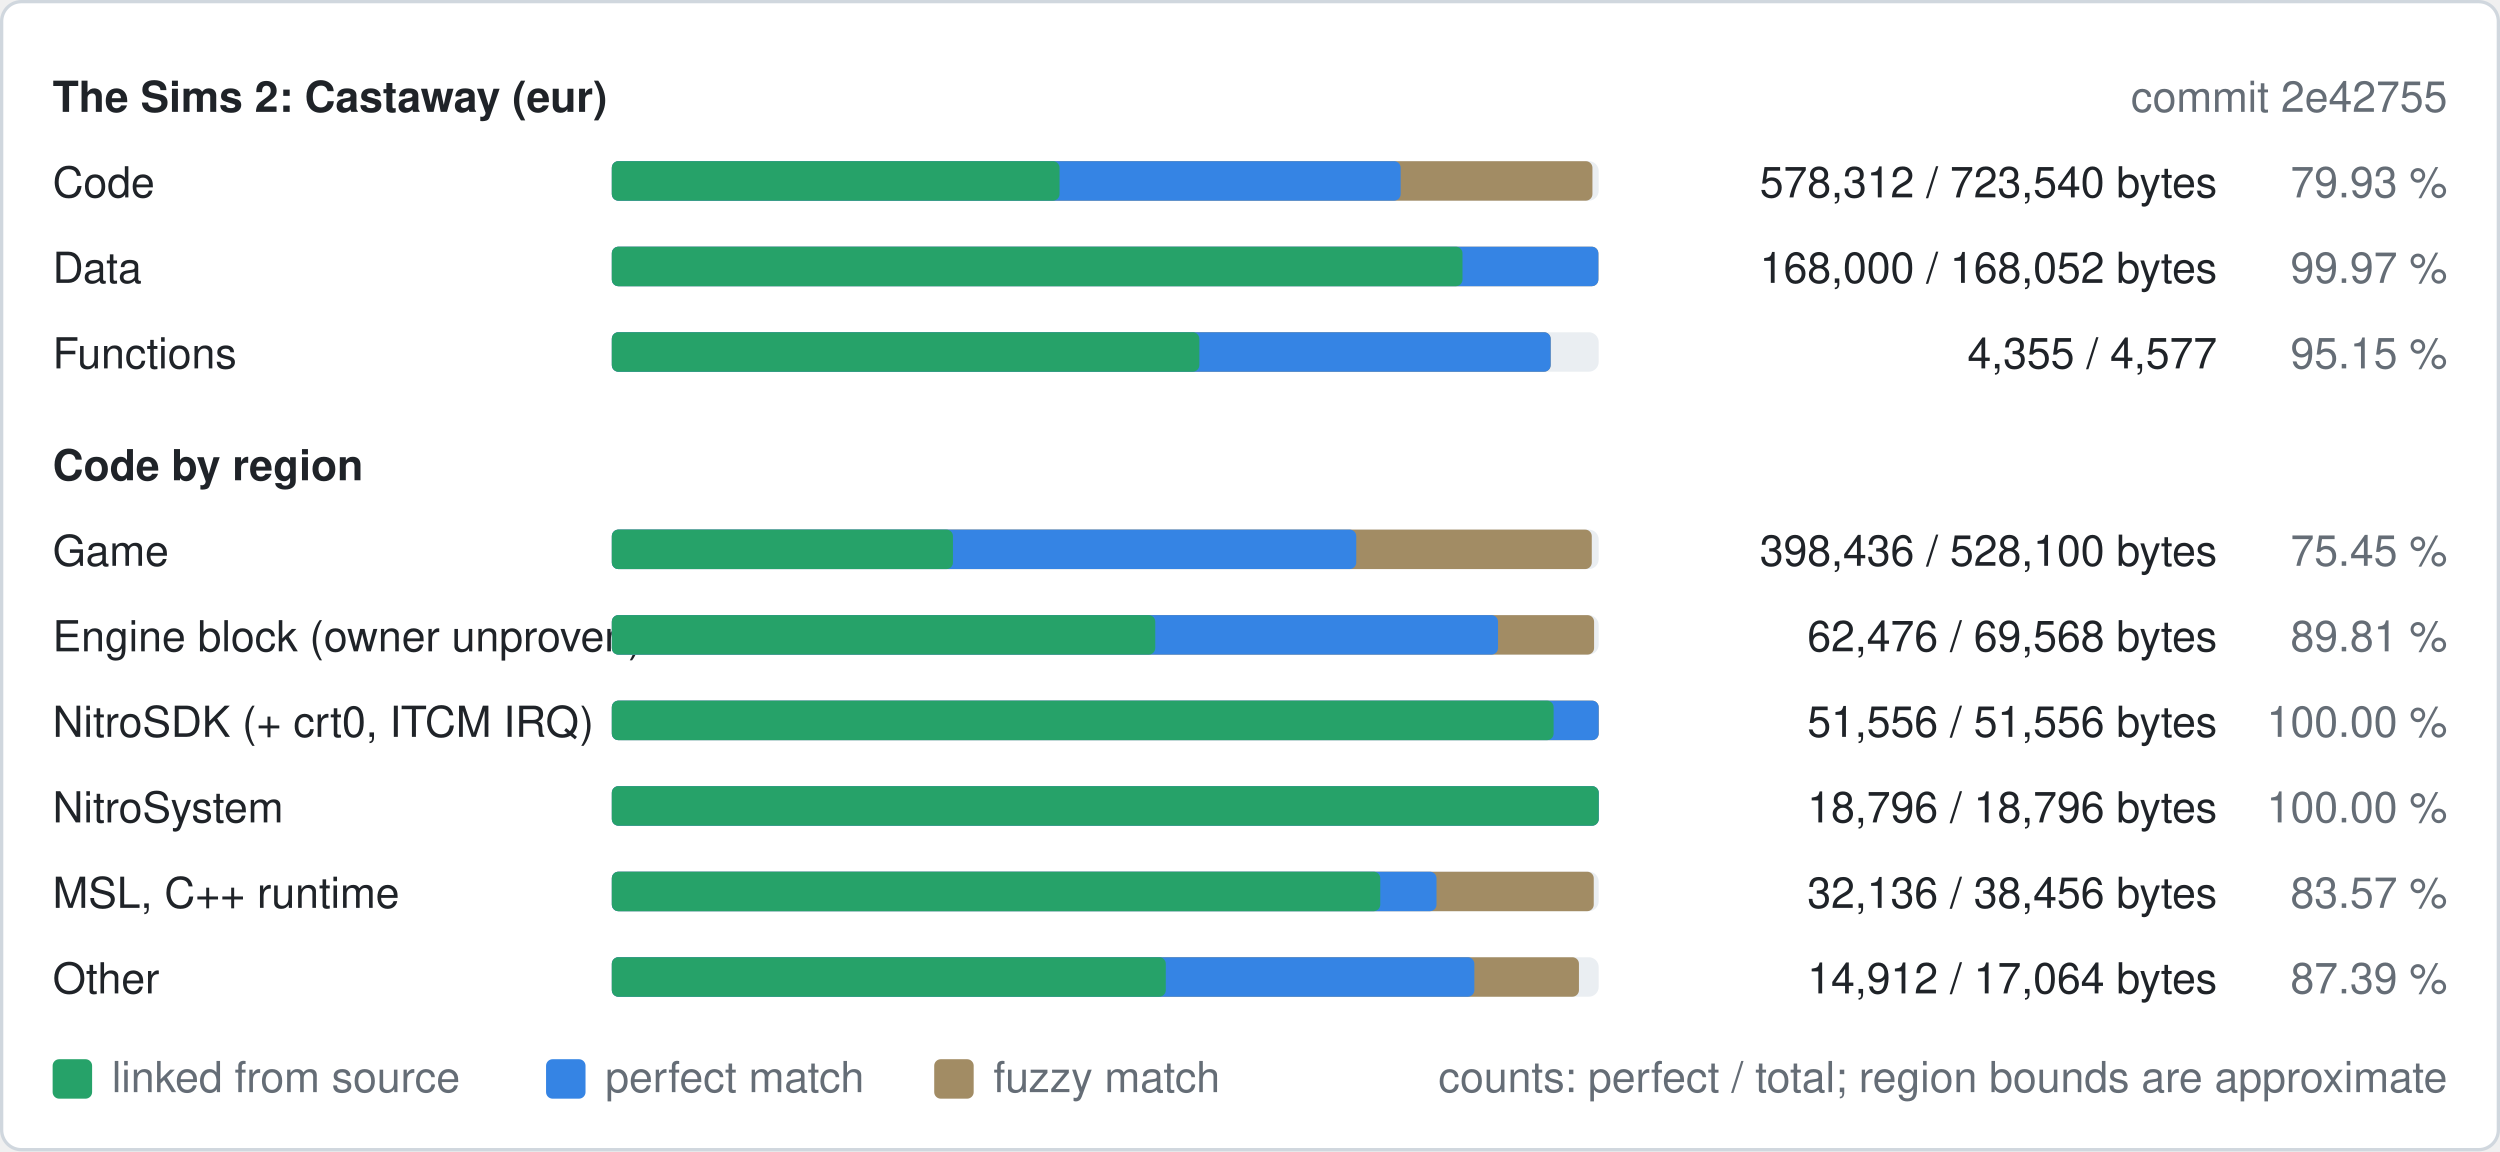
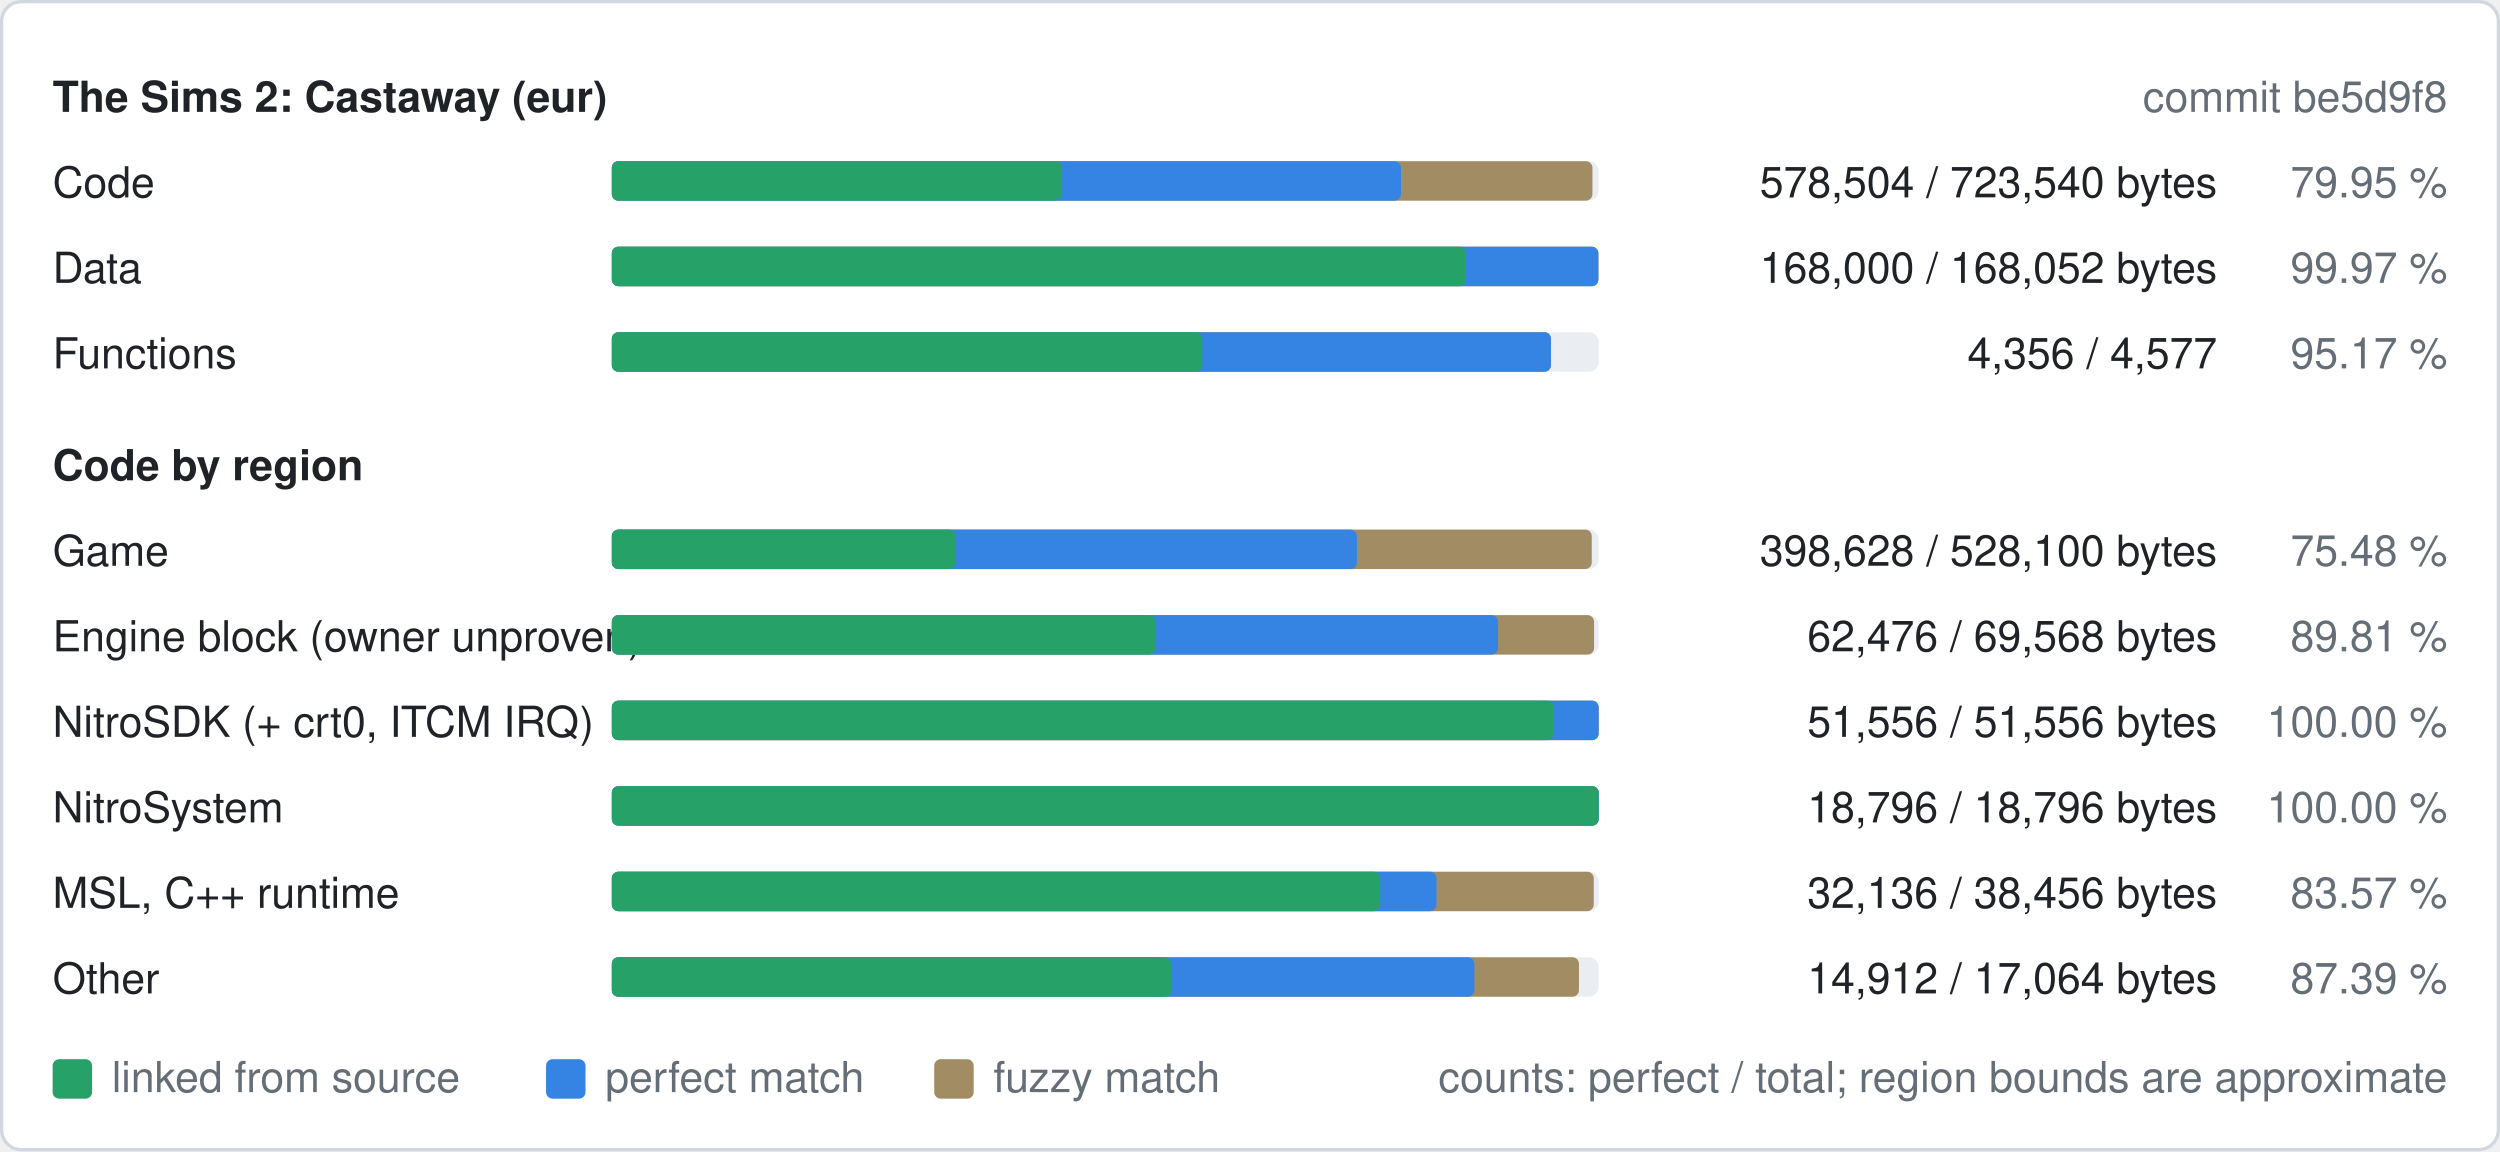
<svg xmlns="http://www.w3.org/2000/svg" width="760" height="350" viewBox="0 0 760 350" role="img" aria-label="Decompilation progress of eur">
  <style>
text{font-family:-apple-system,BlinkMacSystemFont,"Segoe UI",Helvetica,Arial,sans-serif;font-size:13px}
.b{font-weight:600}
.bg{fill:#ffffff;stroke:#d0d7de}.t{fill:#1f2328}.m{fill:#656d76}.track{fill:#eaeef2}.fuzzy{fill:#a28c64}.perfect{fill:#3584e4}.linked{fill:#26a269}
@media (prefers-color-scheme: dark){.bg{fill:#0d1117;stroke:#30363d}.t{fill:#e6edf3}.m{fill:#8d96a0}.track{fill:#21262d}.fuzzy{fill:#a28c64}.perfect{fill:#3584e4}.linked{fill:#2ec27e}}
</style>
  <rect class="bg" x="0.5" y="0.5" width="759" height="349" rx="6" />
  <text class="t b" x="16" y="34">The Sims 2: Castaway (eur)</text>
-   <text class="m" x="744" y="34" text-anchor="end">commit 2e42755</text>
+   <text class="m" x="744" y="34" text-anchor="end">commit be5d9f8</text>
  <text class="t" x="16" y="60">Code</text>
  <rect class="track" x="186" y="49" width="300" height="12" rx="3" />
  <rect class="fuzzy" x="186" y="49" width="298.1" height="12" rx="2" />
-   <rect class="perfect" x="186" y="49" width="239.8" height="12" rx="2" />
-   <rect class="linked" x="186" y="49" width="136.1" height="12" rx="2" />
-   <text class="t" x="674" y="60" text-anchor="end">578,312 / 723,540 bytes</text>
-   <text class="m" x="744" y="60" text-anchor="end">79.93 %</text>
+   <rect class="perfect" x="186" y="49" width="239.9" height="12" rx="2" />
+   <rect class="linked" x="186" y="49" width="136.7" height="12" rx="2" />
+   <text class="t" x="674" y="60" text-anchor="end">578,504 / 723,540 bytes</text>
+   <text class="m" x="744" y="60" text-anchor="end">79.95 %</text>
  <text class="t" x="16" y="86">Data</text>
  <rect class="track" x="186" y="75" width="300" height="12" rx="3" />
  <rect class="fuzzy" x="186" y="75" width="299.9" height="12" rx="2" />
  <rect class="perfect" x="186" y="75" width="299.9" height="12" rx="2" />
-   <rect class="linked" x="186" y="75" width="258.6" height="12" rx="2" />
+   <rect class="linked" x="186" y="75" width="259.6" height="12" rx="2" />
  <text class="t" x="674" y="86" text-anchor="end">168,000 / 168,052 bytes</text>
  <text class="m" x="744" y="86" text-anchor="end">99.97 %</text>
  <text class="t" x="16" y="112">Functions</text>
  <rect class="track" x="186" y="101" width="300" height="12" rx="3" />
-   <rect class="fuzzy" x="186" y="101" width="285.4" height="12" rx="2" />
-   <rect class="perfect" x="186" y="101" width="285.4" height="12" rx="2" />
-   <rect class="linked" x="186" y="101" width="178.6" height="12" rx="2" />
-   <text class="t" x="674" y="112" text-anchor="end">4,355 / 4,577</text>
-   <text class="m" x="744" y="112" text-anchor="end">95.15 %</text>
+   <rect class="fuzzy" x="186" y="101" width="285.5" height="12" rx="2" />
+   <rect class="perfect" x="186" y="101" width="285.5" height="12" rx="2" />
+   <rect class="linked" x="186" y="101" width="179.5" height="12" rx="2" />
+   <text class="t" x="674" y="112" text-anchor="end">4,356 / 4,577</text>
+   <text class="m" x="744" y="112" text-anchor="end">95.17 %</text>
  <text class="t b" x="16" y="146">Code by region</text>
  <text class="t" x="16" y="172">Game</text>
  <rect class="track" x="186" y="161" width="300" height="12" rx="3" />
  <rect class="fuzzy" x="186" y="161" width="297.9" height="12" rx="2" />
-   <rect class="perfect" x="186" y="161" width="226.3" height="12" rx="2" />
-   <rect class="linked" x="186" y="161" width="103.7" height="12" rx="2" />
-   <text class="t" x="674" y="172" text-anchor="end">398,436 / 528,100 bytes</text>
-   <text class="m" x="744" y="172" text-anchor="end">75.45 %</text>
+   <rect class="perfect" x="186" y="161" width="226.5" height="12" rx="2" />
+   <rect class="linked" x="186" y="161" width="104.4" height="12" rx="2" />
+   <text class="t" x="674" y="172" text-anchor="end">398,628 / 528,100 bytes</text>
+   <text class="m" x="744" y="172" text-anchor="end">75.48 %</text>
  <text class="t" x="16" y="198">Engine block (owner unproven)</text>
  <rect class="track" x="186" y="187" width="300" height="12" rx="3" />
  <rect class="fuzzy" x="186" y="187" width="298.6" height="12" rx="2" />
  <rect class="perfect" x="186" y="187" width="269.4" height="12" rx="2" />
  <rect class="linked" x="186" y="187" width="165.2" height="12" rx="2" />
  <text class="t" x="674" y="198" text-anchor="end">62,476 / 69,568 bytes</text>
  <text class="m" x="744" y="198" text-anchor="end">89.81 %</text>
  <text class="t" x="16" y="224">NitroSDK (+ crt0, ITCM IRQ)</text>
  <rect class="track" x="186" y="213" width="300" height="12" rx="3" />
  <rect class="fuzzy" x="186" y="213" width="300.0" height="12" rx="2" />
  <rect class="perfect" x="186" y="213" width="300.0" height="12" rx="2" />
  <rect class="linked" x="186" y="213" width="286.3" height="12" rx="2" />
  <text class="t" x="674" y="224" text-anchor="end">51,556 / 51,556 bytes</text>
  <text class="m" x="744" y="224" text-anchor="end">100.00 %</text>
  <text class="t" x="16" y="250">NitroSystem</text>
  <rect class="track" x="186" y="239" width="300" height="12" rx="3" />
  <rect class="fuzzy" x="186" y="239" width="300.0" height="12" rx="2" />
  <rect class="perfect" x="186" y="239" width="300.0" height="12" rx="2" />
  <rect class="linked" x="186" y="239" width="300.0" height="12" rx="2" />
  <text class="t" x="674" y="250" text-anchor="end">18,796 / 18,796 bytes</text>
  <text class="m" x="744" y="250" text-anchor="end">100.00 %</text>
  <text class="t" x="16" y="276">MSL, C++ runtime</text>
  <rect class="track" x="186" y="265" width="300" height="12" rx="3" />
  <rect class="fuzzy" x="186" y="265" width="298.5" height="12" rx="2" />
  <rect class="perfect" x="186" y="265" width="250.7" height="12" rx="2" />
  <rect class="linked" x="186" y="265" width="233.6" height="12" rx="2" />
  <text class="t" x="674" y="276" text-anchor="end">32,136 / 38,456 bytes</text>
  <text class="m" x="744" y="276" text-anchor="end">83.57 %</text>
  <text class="t" x="16" y="302">Other</text>
  <rect class="track" x="186" y="291" width="300" height="12" rx="3" />
  <rect class="fuzzy" x="186" y="291" width="294.0" height="12" rx="2" />
  <rect class="perfect" x="186" y="291" width="262.2" height="12" rx="2" />
-   <rect class="linked" x="186" y="291" width="168.4" height="12" rx="2" />
+   <rect class="linked" x="186" y="291" width="170.0" height="12" rx="2" />
  <text class="t" x="674" y="302" text-anchor="end">14,912 / 17,064 bytes</text>
  <text class="m" x="744" y="302" text-anchor="end">87.39 %</text>
  <rect class="linked" x="16" y="322" width="12" height="12" rx="2" />
  <text class="m" x="34" y="332">linked from source</text>
  <rect class="perfect" x="166" y="322" width="12" height="12" rx="2" />
  <text class="m" x="184" y="332">perfect match</text>
  <rect class="fuzzy" x="284" y="322" width="12" height="12" rx="2" />
  <text class="m" x="302" y="332">fuzzy match</text>
  <text class="m" x="744" y="332" text-anchor="end">counts: perfect / total; region bounds are approximate</text>
</svg>
